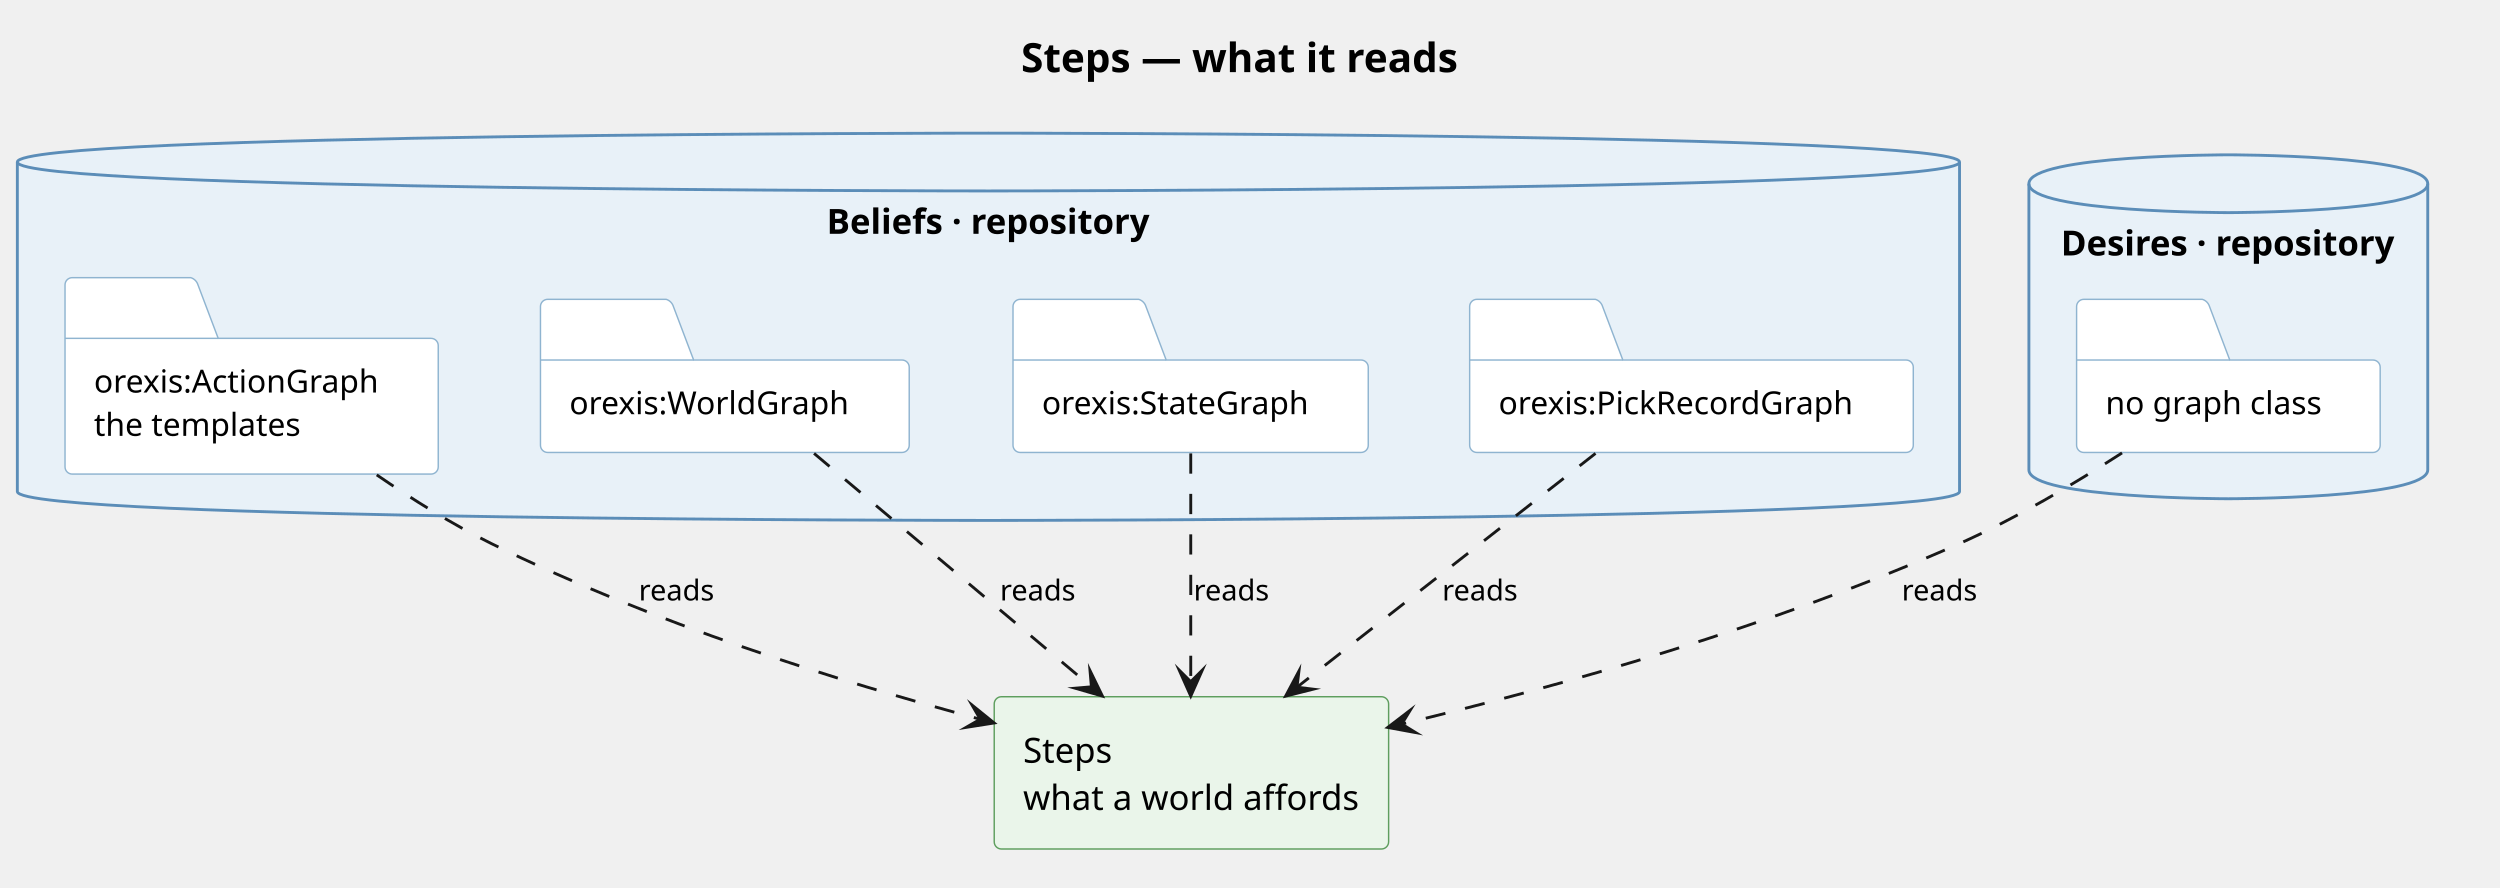
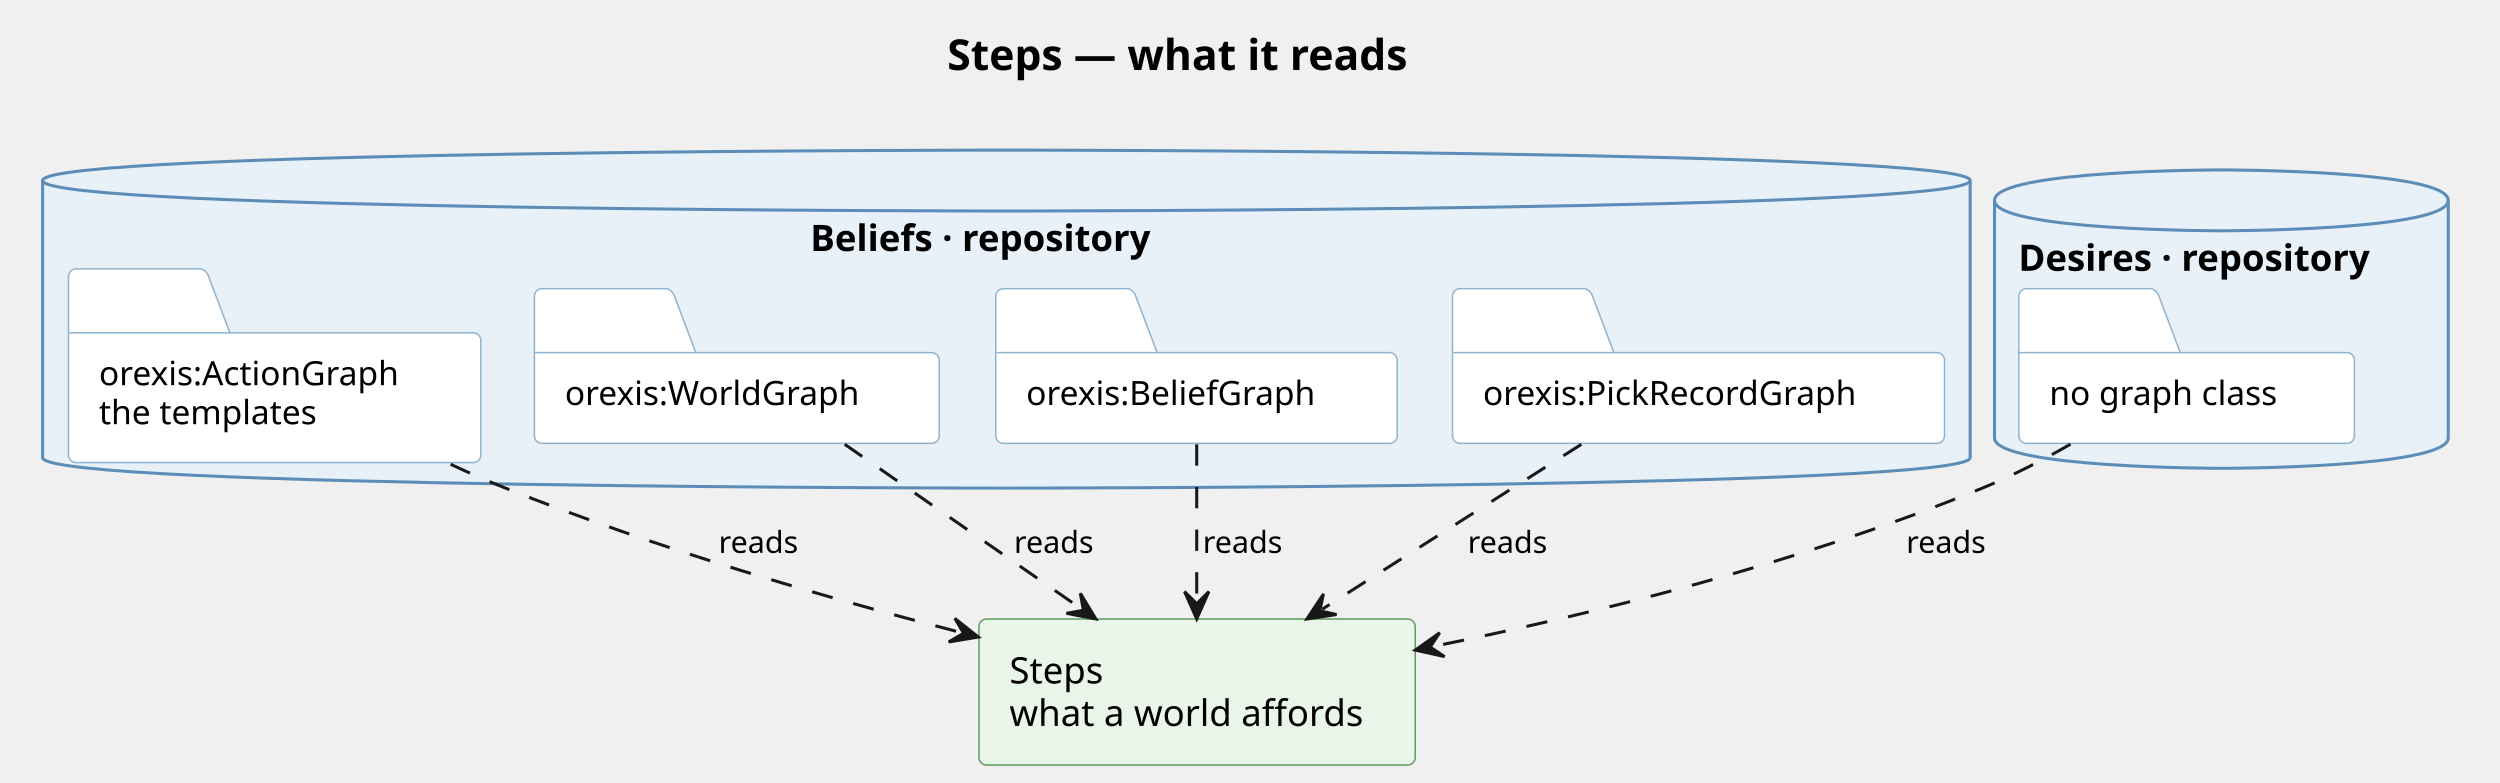
- <svg xmlns="http://www.w3.org/2000/svg" version="1.1" data-diagram-type="DESCRIPTION" style="width:865px;height:307px;background:#FFFFFF;" width="865px" height="307px" viewBox="0 0 865 307" zoomAndPan="magnify" preserveAspectRatio="none" contentStyleType="text/css">
+ <svg xmlns="http://www.w3.org/2000/svg" contentStyleType="text/css" height="257px" preserveAspectRatio="none" style="width:821px;height:257px;background:#FFFFFF;" version="1.1" viewBox="0 0 821 257" width="821px" zoomAndPan="magnify">
  <defs />
-   <g font-family="sans-serif" lengthAdjust="spacing">
-     <g class="title" data-source-line="1">
-       <text x="353.295" y="24.966" fill="#000" font-size="14" textLength="151.409" font-weight="700">Steps — what it reads</text>
+   <g>
+     <text fill="#000000" font-family="sans-serif" font-size="14" font-weight="bold" lengthAdjust="spacing" textLength="172.853" x="311.073" y="22.995">Steps — what it reads</text>
+     <g id="cluster_BEL">
+       <path d="M14,59.297 C14,49.297 330.5,49.297 330.5,49.297 C330.5,49.297 647,49.297 647,59.297 L647,150.297 C647,160.297 330.5,160.297 330.5,160.297 C330.5,160.297 14,160.297 14,150.297 L14,59.297 " fill="#E8F1F8" style="stroke:#5B8DB8;stroke-width:1.0;" />
+       <path d="M14,59.297 C14,69.297 330.5,69.297 330.5,69.297 C330.5,69.297 647,69.297 647,59.297 " fill="none" style="stroke:#5B8DB8;stroke-width:1.0;" />
+       <text fill="#000000" font-family="sans-serif" font-size="12" font-weight="bold" lengthAdjust="spacing" textLength="128.795" x="266.103" y="82.436">Beliefs · repository</text>
    </g>
-     <g class="cluster" data-qualified-name="BEL" id="ent0001" data-source-line="23">
-       <path d="M6,56.068 C6,46.068 342,46.068 342,46.068 C342,46.068 678,46.068 678,56.068 L678,170.068 C678,180.068 342,180.068 342,180.068 C342,180.068 6,180.068 6,170.068 L6,56.068" style="stroke:#5B8DB8;stroke-width:1;" fill="#E8F1F8" />
-       <path d="M6,56.068 C6,66.068 342,66.068 342,66.068 C342,66.068 678,66.068 678,56.068" style="stroke:#5B8DB8;stroke-width:1;" fill="none" />
-       <text x="286.032" y="80.896" fill="#000" font-size="12" textLength="111.937" font-weight="700">Beliefs · repository</text>
+     <g id="cluster_DES">
+       <path d="M655,65.797 C655,55.797 729.5,55.797 729.5,55.797 C729.5,55.797 804,55.797 804,65.797 L804,143.797 C804,153.797 729.5,153.797 729.5,153.797 C729.5,153.797 655,153.797 655,143.797 L655,65.797 " fill="#E8F1F8" style="stroke:#5B8DB8;stroke-width:1.0;" />
+       <path d="M655,65.797 C655,75.797 729.5,75.797 729.5,75.797 C729.5,75.797 804,75.797 804,65.797 " fill="none" style="stroke:#5B8DB8;stroke-width:1.0;" />
+       <text fill="#000000" font-family="sans-serif" font-size="12" font-weight="bold" lengthAdjust="spacing" textLength="133.336" x="662.832" y="88.936">Desires · repository</text>
    </g>
-     <g class="cluster" data-qualified-name="DES" id="ent0006" data-source-line="30">
-       <path d="M702,63.568 C702,53.568 771,53.568 771,53.568 C771,53.568 840,53.568 840,63.568 L840,162.568 C840,172.568 771,172.568 771,172.568 C771,172.568 702,172.568 702,162.568 L702,63.568" style="stroke:#5B8DB8;stroke-width:1;" fill="#E8F1F8" />
-       <path d="M702,63.568 C702,73.568 771,73.568 771,73.568 C771,73.568 840,73.568 840,63.568" style="stroke:#5B8DB8;stroke-width:1;" fill="none" />
-       <text x="713.07" y="88.396" fill="#000" font-size="12" textLength="115.861" font-weight="700">Desires · repository</text>
+     <g id="elem_MB">
+       <rect fill="#EAF5EA" height="47.938" rx="2.5" ry="2.5" style="stroke:#5E9E5E;stroke-width:0.5;" width="143.264" x="321.5" y="203.297" />
+       <text fill="#000000" font-family="sans-serif" font-size="12" lengthAdjust="spacing" textLength="33.574" x="331.5" y="224.435">Steps</text>
+       <text fill="#000000" font-family="sans-serif" font-size="12" lengthAdjust="spacing" textLength="123.264" x="331.5" y="238.404">what a world affords</text>
    </g>
-     <g class="entity" data-qualified-name="BEL.A" id="ent0002" data-source-line="24">
-       <path d="M25,96.068 L66,96.068 A3.75,3.75 0 0 1 68.5,98.568 L75.5,117.068 L149.131,117.068 A2.5,2.5 0 0 1 151.631,119.568 L151.631,161.532 A2.5,2.5 0 0 1 149.131,164.032 L25,164.032 A2.5,2.5 0 0 1 22.5,161.532 L22.5,98.568 A2.5,2.5 0 0 1 25,96.068" style="stroke:#8FB4D0;stroke-width:0.5;" fill="#FFF" />
-       <line x1="22.5" y1="117.068" x2="75.5" y2="117.068" style="stroke:#8FB4D0;stroke-width:0.5;" />
-       <text x="32.5" y="135.827" fill="#000" font-size="11" textLength="99.131">orexis:ActionGraph</text>
-       <text x="32.5" y="150.809" fill="#000" font-size="11" textLength="71.51">the templates</text>
+     <g id="elem_A">
+       <path d="M25,88.297 L66,88.297 A3.75,3.75 0 0 1 68.5,90.797 L75.5,109.297 L155.408,109.297 A2.5,2.5 0 0 1 157.908,111.797 L157.908,149.406 A2.5,2.5 0 0 1 155.408,151.906 L25,151.906 A2.5,2.5 0 0 1 22.5,149.406 L22.5,90.797 A2.5,2.5 0 0 1 25,88.297 " fill="#FFFFFF" style="stroke:#8FB4D0;stroke-width:0.5;" />
+       <line style="stroke:#8FB4D0;stroke-width:0.5;" x1="22.5" x2="75.5" y1="109.297" y2="109.297" />
+       <text fill="#000000" font-family="sans-serif" font-size="11" lengthAdjust="spacing" textLength="105.408" x="32.5" y="126.507">orexis:ActionGraph</text>
+       <text fill="#000000" font-family="sans-serif" font-size="11" lengthAdjust="spacing" textLength="76.936" x="32.5" y="139.312">the templates</text>
    </g>
-     <g class="entity" data-qualified-name="BEL.W" id="ent0003" data-source-line="25">
-       <path d="M189.5,103.568 L230.5,103.568 A3.75,3.75 0 0 1 233,106.068 L240,124.568 L312.091,124.568 A2.5,2.5 0 0 1 314.591,127.068 L314.591,154.05 A2.5,2.5 0 0 1 312.091,156.55 L189.5,156.55 A2.5,2.5 0 0 1 187,154.05 L187,106.068 A2.5,2.5 0 0 1 189.5,103.568" style="stroke:#8FB4D0;stroke-width:0.5;" fill="#FFF" />
-       <line x1="187" y1="124.568" x2="240" y2="124.568" style="stroke:#8FB4D0;stroke-width:0.5;" />
-       <text x="197" y="143.327" fill="#000" font-size="11" textLength="97.591">orexis:WorldGraph</text>
+     <g id="elem_W">
+       <path d="M178,94.797 L219,94.797 A3.75,3.75 0 0 1 221.5,97.297 L228.5,115.797 L305.932,115.797 A2.5,2.5 0 0 1 308.432,118.297 L308.432,143.102 A2.5,2.5 0 0 1 305.932,145.602 L178,145.602 A2.5,2.5 0 0 1 175.5,143.102 L175.5,97.297 A2.5,2.5 0 0 1 178,94.797 " fill="#FFFFFF" style="stroke:#8FB4D0;stroke-width:0.5;" />
+       <line style="stroke:#8FB4D0;stroke-width:0.5;" x1="175.5" x2="228.5" y1="115.797" y2="115.797" />
+       <text fill="#000000" font-family="sans-serif" font-size="11" lengthAdjust="spacing" textLength="102.932" x="185.5" y="133.007">orexis:WorldGraph</text>
    </g>
-     <g class="entity" data-qualified-name="BEL.S" id="ent0004" data-source-line="26">
-       <path d="M353,103.568 L394,103.568 A3.75,3.75 0 0 1 396.5,106.068 L403.5,124.568 L470.916,124.568 A2.5,2.5 0 0 1 473.416,127.068 L473.416,154.05 A2.5,2.5 0 0 1 470.916,156.55 L353,156.55 A2.5,2.5 0 0 1 350.5,154.05 L350.5,106.068 A2.5,2.5 0 0 1 353,103.568" style="stroke:#8FB4D0;stroke-width:0.5;" fill="#FFF" />
-       <line x1="350.5" y1="124.568" x2="403.5" y2="124.568" style="stroke:#8FB4D0;stroke-width:0.5;" />
-       <text x="360.5" y="143.327" fill="#000" font-size="11" textLength="92.916">orexis:StateGraph</text>
+     <g id="elem_S">
+       <path d="M329.5,94.797 L370.5,94.797 A3.75,3.75 0 0 1 373,97.297 L380,115.797 L456.331,115.797 A2.5,2.5 0 0 1 458.831,118.297 L458.831,143.102 A2.5,2.5 0 0 1 456.331,145.602 L329.5,145.602 A2.5,2.5 0 0 1 327,143.102 L327,97.297 A2.5,2.5 0 0 1 329.5,94.797 " fill="#FFFFFF" style="stroke:#8FB4D0;stroke-width:0.5;" />
+       <line style="stroke:#8FB4D0;stroke-width:0.5;" x1="327" x2="380" y1="115.797" y2="115.797" />
+       <text fill="#000000" font-family="sans-serif" font-size="11" lengthAdjust="spacing" textLength="101.831" x="337" y="133.007">orexis:BeliefGraph</text>
    </g>
-     <g class="entity" data-qualified-name="BEL.P" id="ent0005" data-source-line="27">
-       <path d="M511,103.568 L552,103.568 A3.75,3.75 0 0 1 554.5,106.068 L561.5,124.568 L659.496,124.568 A2.5,2.5 0 0 1 661.996,127.068 L661.996,154.05 A2.5,2.5 0 0 1 659.496,156.55 L511,156.55 A2.5,2.5 0 0 1 508.5,154.05 L508.5,106.068 A2.5,2.5 0 0 1 511,103.568" style="stroke:#8FB4D0;stroke-width:0.5;" fill="#FFF" />
-       <line x1="508.5" y1="124.568" x2="561.5" y2="124.568" style="stroke:#8FB4D0;stroke-width:0.5;" />
-       <text x="518.5" y="143.327" fill="#000" font-size="11" textLength="123.496">orexis:PickRecordGraph</text>
+     <g id="elem_P">
+       <path d="M479.5,94.797 L520.5,94.797 A3.75,3.75 0 0 1 523,97.297 L530,115.797 L636.065,115.797 A2.5,2.5 0 0 1 638.565,118.297 L638.565,143.102 A2.5,2.5 0 0 1 636.065,145.602 L479.5,145.602 A2.5,2.5 0 0 1 477,143.102 L477,97.297 A2.5,2.5 0 0 1 479.5,94.797 " fill="#FFFFFF" style="stroke:#8FB4D0;stroke-width:0.5;" />
+       <line style="stroke:#8FB4D0;stroke-width:0.5;" x1="477" x2="530" y1="115.797" y2="115.797" />
+       <text fill="#000000" font-family="sans-serif" font-size="11" lengthAdjust="spacing" textLength="131.565" x="487" y="133.007">orexis:PickRecordGraph</text>
    </g>
-     <g class="entity" data-qualified-name="DES.X" id="ent0007" data-source-line="31">
-       <path d="M721,103.568 L762,103.568 A3.75,3.75 0 0 1 764.5,106.068 L771.5,124.568 L821.041,124.568 A2.5,2.5 0 0 1 823.541,127.068 L823.541,154.05 A2.5,2.5 0 0 1 821.041,156.55 L721,156.55 A2.5,2.5 0 0 1 718.5,154.05 L718.5,106.068 A2.5,2.5 0 0 1 721,103.568" style="stroke:#8FB4D0;stroke-width:0.5;" fill="#FFF" />
-       <line x1="718.5" y1="124.568" x2="771.5" y2="124.568" style="stroke:#8FB4D0;stroke-width:0.5;" />
-       <text x="728.5" y="143.327" fill="#000" font-size="11" textLength="75.041">no graph class</text>
+     <g id="elem_X">
+       <path d="M665.5,94.797 L706.5,94.797 A3.75,3.75 0 0 1 709,97.297 L716,115.797 L770.701,115.797 A2.5,2.5 0 0 1 773.201,118.297 L773.201,143.102 A2.5,2.5 0 0 1 770.701,145.602 L665.5,145.602 A2.5,2.5 0 0 1 663,143.102 L663,97.297 A2.5,2.5 0 0 1 665.5,94.797 " fill="#FFFFFF" style="stroke:#8FB4D0;stroke-width:0.5;" />
+       <line style="stroke:#8FB4D0;stroke-width:0.5;" x1="663" x2="716" y1="115.797" y2="115.797" />
+       <text fill="#000000" font-family="sans-serif" font-size="11" lengthAdjust="spacing" textLength="80.201" x="673" y="133.007">no graph class</text>
    </g>
-     <g class="entity" data-qualified-name="MB" id="ent0008" data-source-line="34">
-       <rect x="344" y="241.068" width="136.461" height="52.688" fill="#EAF5EA" style="stroke:#5E9E5E;stroke-width:0.5;" rx="2.5" ry="2.5" />
-       <text x="354" y="263.896" fill="#000" font-size="12" textLength="30.816">Steps</text>
-       <text x="354" y="280.24" fill="#000" font-size="12" textLength="116.461">what a world affords</text>
-     </g>
-     <g class="link" data-entity-1="ent0002" data-entity-2="ent0008" id="lnk9" data-source-line="37" data-link-type="dependency">
-       <path d="M130.35,164.308 C142.72,172.808 156.51,181.428 170,188.068 C226.16,215.738 289.501,235.532 339.151,248.852" style="stroke:#181818;stroke-width:1;stroke-dasharray:7,7;" fill="none" id="A-to-MB" />
-       <polygon points="343.98,250.148,336.324,243.952,339.151,248.852,334.251,251.679,343.98,250.148" fill="#181818" style="stroke:#181818;stroke-width:1;stroke-linejoin:miter;stroke-miterlimit:10;" />
-       <text x="221" y="207.758" fill="#000" font-size="10" textLength="26.32">reads</text>
-     </g>
-     <g class="link" data-entity-1="ent0003" data-entity-2="ent0008" id="lnk10" data-source-line="38" data-link-type="dependency">
-       <path d="M281.66,156.878 C310.31,180.988 349.015,213.558 377.625,237.638" style="stroke:#181818;stroke-width:1;stroke-dasharray:7,7;" fill="none" id="W-to-MB" />
-       <polygon points="381.45,240.858,377.14,232.002,377.625,237.638,371.989,238.123,381.45,240.858" fill="#181818" style="stroke:#181818;stroke-width:1;stroke-linejoin:miter;stroke-miterlimit:10;" />
-       <text x="346" y="207.758" fill="#000" font-size="10" textLength="26.32">reads</text>
-     </g>
-     <g class="link" data-entity-1="ent0004" data-entity-2="ent0008" id="lnk11" data-source-line="39" data-link-type="dependency">
-       <path d="M412,156.878 C412,180.988 412,211.778 412,235.858" style="stroke:#181818;stroke-width:1;stroke-dasharray:7,7;" fill="none" id="S-to-MB" />
-       <polygon points="412,240.858,416,231.858,412,235.858,408,231.858,412,240.858" fill="#181818" style="stroke:#181818;stroke-width:1;stroke-linejoin:miter;stroke-miterlimit:10;" />
-       <text x="413" y="207.758" fill="#000" font-size="10" textLength="26.32">reads</text>
-     </g>
-     <g class="link" data-entity-1="ent0005" data-entity-2="ent0008" id="lnk12" data-source-line="40" data-link-type="dependency">
-       <path d="M552.05,156.878 C521.27,180.988 479.507,213.695 448.757,237.775" style="stroke:#181818;stroke-width:1;stroke-dasharray:7,7;" fill="none" id="P-to-MB" />
-       <polygon points="444.82,240.858,454.372,238.458,448.757,237.775,449.44,232.16,444.82,240.858" fill="#181818" style="stroke:#181818;stroke-width:1;stroke-linejoin:miter;stroke-miterlimit:10;" />
-       <text x="499" y="207.758" fill="#000" font-size="10" textLength="26.32">reads</text>
-     </g>
-     <g class="link" data-entity-1="ent0007" data-entity-2="ent0008" id="lnk13" data-source-line="41" data-link-type="dependency">
-       <path d="M734.22,156.708 C717.6,167.468 697.38,179.448 678,188.068 C613.22,216.878 539.811,237.349 485.011,250.529" style="stroke:#181818;stroke-width:1;stroke-dasharray:7,7;" fill="none" id="X-to-MB" />
-       <polygon points="480.15,251.698,489.836,253.482,485.011,250.529,487.965,245.704,480.15,251.698" fill="#181818" style="stroke:#181818;stroke-width:1;stroke-linejoin:miter;stroke-miterlimit:10;" />
-       <text x="658" y="207.758" fill="#000" font-size="10" textLength="26.32">reads</text>
-     </g>
+     <polygon fill="#181818" points="321.274,209.2,313.562,203.074,316.433,207.948,311.559,210.82,321.274,209.2" style="stroke:#181818;stroke-width:1.0;" />
+     <path d="M147.981,152.471 C153.995,155.275 160.074,157.94 166,160.297 C216.721,180.469 270.201,195.994 315.465,207.698 " fill="none" style="stroke:#181818;stroke-width:1.0;stroke-dasharray:7.0,7.0;" />
+     <text fill="#000000" font-family="sans-serif" font-size="10" lengthAdjust="spacing" textLength="27.949" x="236" y="181.579">reads</text>
+     <polygon fill="#181818" points="359.887,203.271,354.782,194.849,355.782,200.417,350.214,201.417,359.887,203.271" style="stroke:#181818;stroke-width:1.0;" />
+     <path d="M277.403,145.915 C302.333,163.251 330.555,182.875 354.961,199.846 " fill="none" style="stroke:#181818;stroke-width:1.0;stroke-dasharray:7.0,7.0;" />
+     <text fill="#000000" font-family="sans-serif" font-size="10" lengthAdjust="spacing" textLength="27.949" x="333" y="181.579">reads</text>
+     <polygon fill="#181818" points="393,203.271,397,194.271,393,198.271,389,194.271,393,203.271" style="stroke:#181818;stroke-width:1.0;" />
+     <path d="M393,145.915 C393,163.251 393,180.3 393,197.271 " fill="none" style="stroke:#181818;stroke-width:1.0;stroke-dasharray:7.0,7.0;" />
+     <text fill="#000000" font-family="sans-serif" font-size="10" lengthAdjust="spacing" textLength="27.949" x="395" y="181.579">reads</text>
+     <polygon fill="#181818" points="429.183,203.271,438.923,201.814,433.401,200.587,434.628,195.065,429.183,203.271" style="stroke:#181818;stroke-width:1.0;" />
+     <path d="M519.315,145.915 C492.073,163.251 460.913,183.079 434.245,200.05 " fill="none" style="stroke:#181818;stroke-width:1.0;stroke-dasharray:7.0,7.0;" />
+     <text fill="#000000" font-family="sans-serif" font-size="10" lengthAdjust="spacing" textLength="27.949" x="482" y="181.579">reads</text>
+     <polygon fill="#181818" points="464.778,213.495,474.395,215.621,469.678,212.498,472.8,207.781,464.778,213.495" style="stroke:#181818;stroke-width:1.0;" />
+     <path d="M679.959,145.87 C670.729,151.142 660.715,156.317 651,160.297 C590.247,185.184 523.391,201.573 470.658,212.299 " fill="none" style="stroke:#181818;stroke-width:1.0;stroke-dasharray:7.0,7.0;" />
+     <text fill="#000000" font-family="sans-serif" font-size="10" lengthAdjust="spacing" textLength="27.949" x="626" y="181.579">reads</text>
  </g>
</svg>
